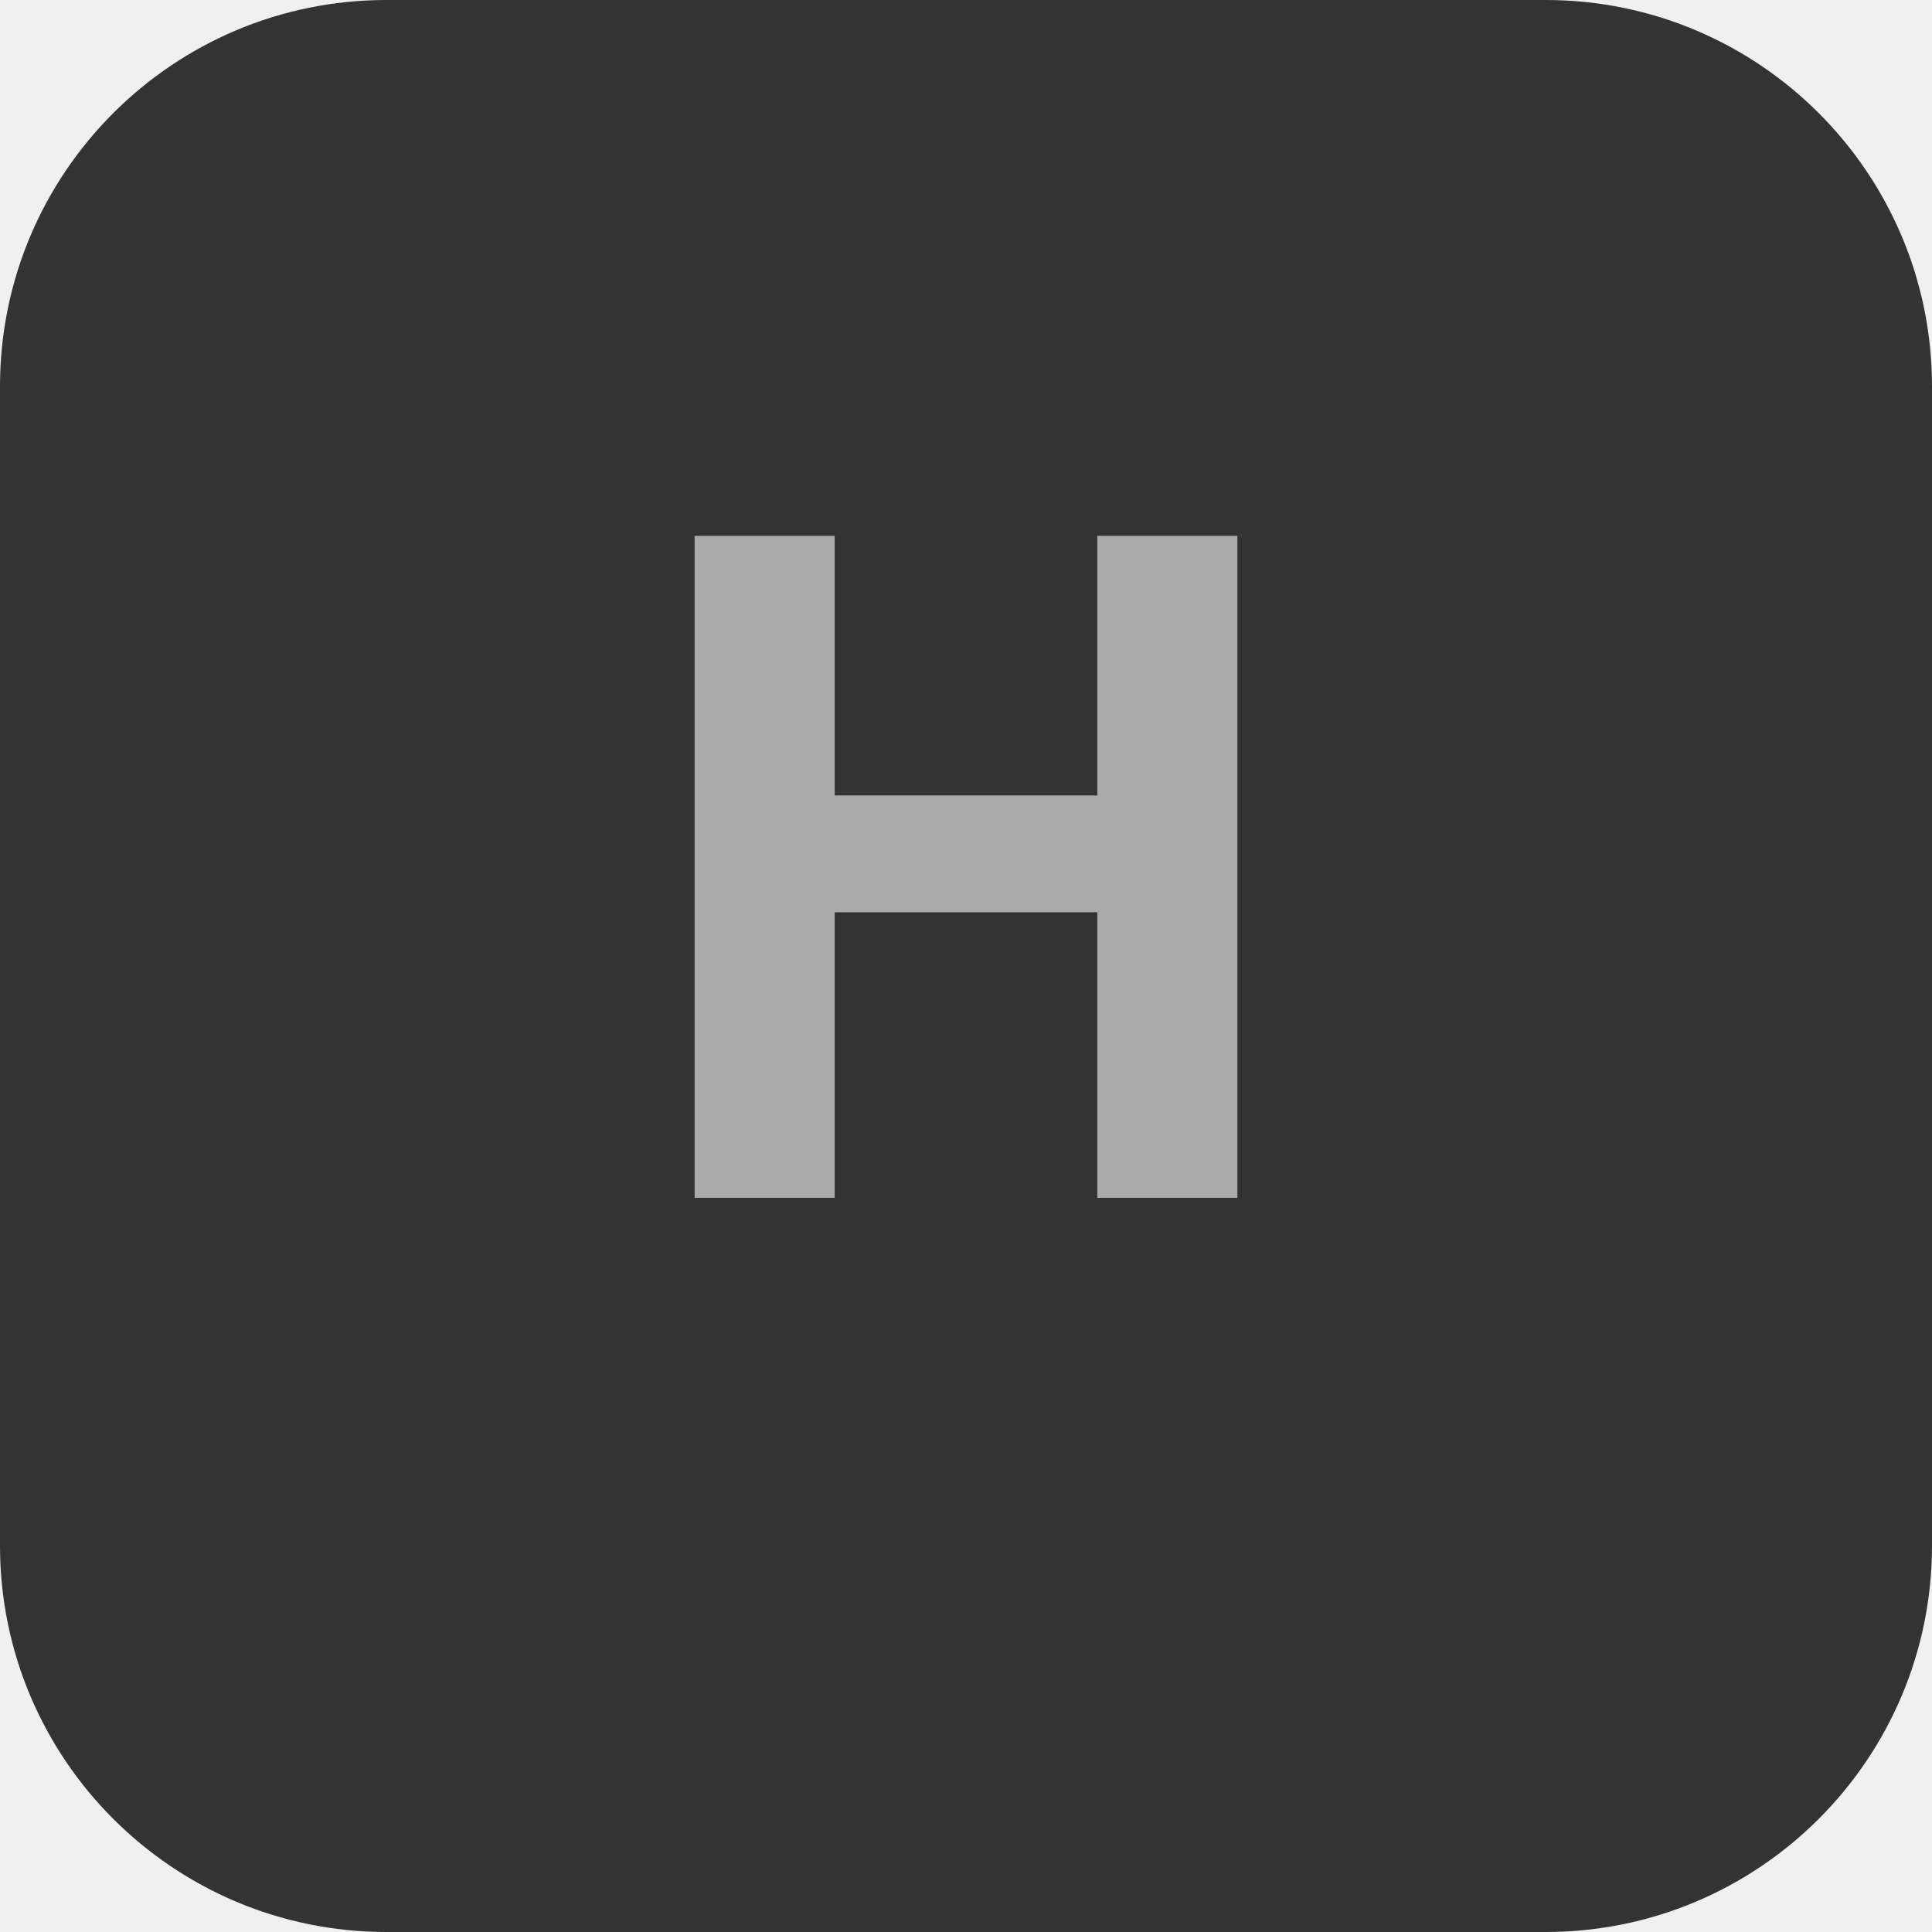
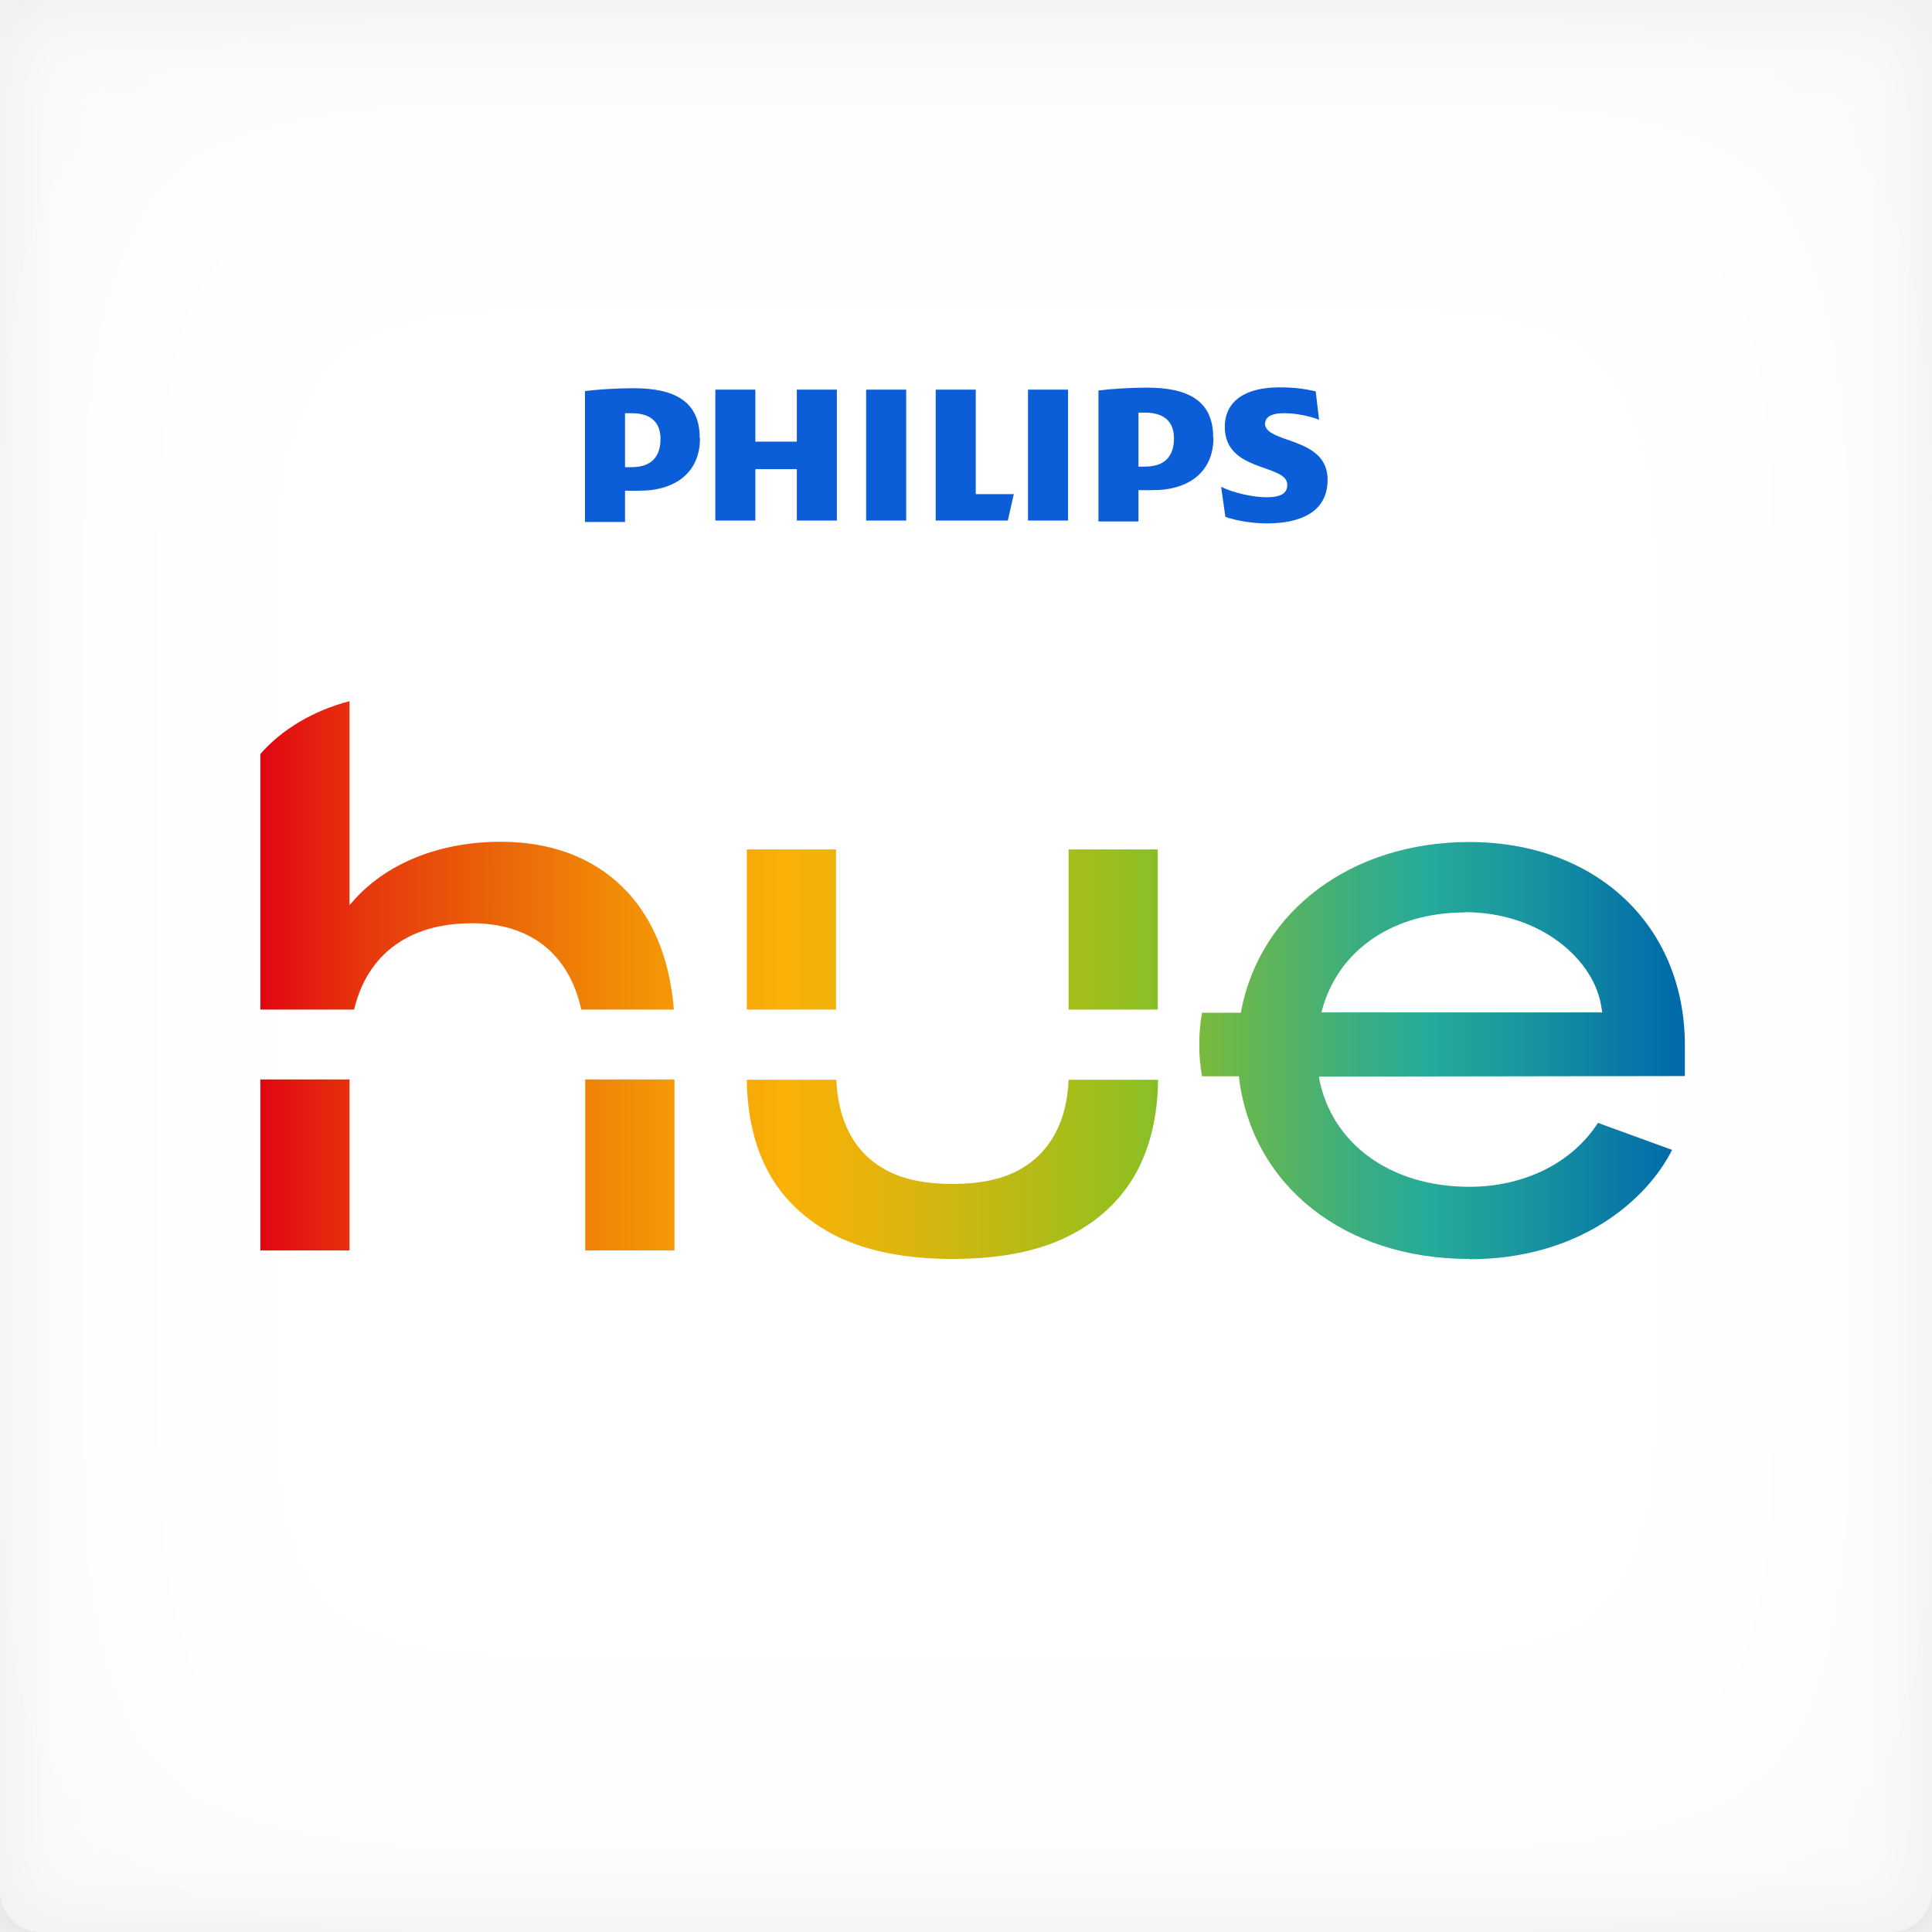
- <svg xmlns="http://www.w3.org/2000/svg" viewBox="0 0 100 100">
-   <rect width="100" height="100" rx="20" fill="#333" />
-   <text x="50" y="62" text-anchor="middle" font-family="system-ui,sans-serif" font-size="48" font-weight="600" fill="#aaa">H</text>
+ <svg xmlns="http://www.w3.org/2000/svg" width="78" height="78" viewBox="0 0 78 78" fill="none">
+   <g clip-path="url(#clip0_8796_1134)">
+     <mask id="mask0_8796_1134" style="mask-type:luminance" maskUnits="userSpaceOnUse" x="0" y="0" width="78" height="78">
+       <path d="M78 0H0V78H78V0Z" fill="white" />
+     </mask>
+     <g mask="url(#mask0_8796_1134)">
+       <g filter="url(#filter0_dii_8796_1134)">
+         <path d="M0 0H78V76.372C78 77.266 77.266 78 76.372 78H1.628C0.734 78 0 77.278 0 76.383V0Z" fill="white" />
+       </g>
+       <path fill-rule="evenodd" clip-rule="evenodd" d="M59.309 50.827C54.287 50.827 50.561 47.88 50.022 43.511V43.454H48.531C48.451 43.03 48.417 42.594 48.417 42.17C48.417 41.746 48.451 41.31 48.531 40.886H50.102V40.84C50.882 36.747 54.585 33.995 59.321 33.995C64.446 33.995 68.023 37.366 68.023 42.204V43.443L53.255 43.466V43.534C53.771 46.194 56.156 47.914 59.321 47.914C61.545 47.914 63.471 46.951 64.514 45.334L67.507 46.424C66.475 48.476 63.735 50.838 59.332 50.838L59.309 50.827ZM59.126 36.839C56.305 36.839 54.115 38.295 53.416 40.634L53.347 40.874H64.686L64.652 40.657C64.377 38.776 62.233 36.827 59.126 36.827V36.839ZM38.453 50.827C36.584 50.827 35.025 50.517 33.798 49.921C32.583 49.313 31.666 48.465 31.058 47.387C30.473 46.332 30.164 45.048 30.152 43.592H33.764C33.798 44.406 33.97 45.117 34.28 45.713C34.624 46.389 35.14 46.905 35.816 47.261C36.481 47.616 37.376 47.8 38.453 47.8C39.531 47.8 40.425 47.616 41.09 47.261C41.767 46.905 42.283 46.378 42.627 45.713C42.936 45.128 43.108 44.406 43.143 43.592H46.754C46.743 45.059 46.433 46.332 45.849 47.387C45.241 48.465 44.324 49.325 43.108 49.921C41.893 50.528 40.322 50.827 38.453 50.827ZM23.628 50.483V43.58H27.229V50.483H23.628ZM10.512 50.483V43.58H14.112V50.483H10.512ZM43.143 40.76V34.293H46.743V40.76H43.143ZM30.152 40.76V34.293H33.752V40.76H30.152ZM23.468 40.76C22.975 38.513 21.415 37.274 19.053 37.274C16.52 37.274 14.834 38.513 14.295 40.76H10.512V30.441C11.383 29.443 12.656 28.687 14.112 28.308V36.54L14.227 36.414C15.557 34.867 17.735 33.984 20.212 33.984C24.259 33.984 26.873 36.517 27.206 40.76H23.479H23.468Z" fill="url(#paint0_linear_8796_1134)" />
+       <path d="M26.667 17.726C26.667 17.061 26.289 16.682 25.497 16.682C25.417 16.682 25.326 16.682 25.234 16.682V18.861H25.497C26.334 18.861 26.667 18.402 26.667 17.714M28.261 17.691C28.261 19.044 27.309 19.812 25.807 19.812H25.234V21.074H23.617V15.788C24.167 15.719 24.947 15.673 25.578 15.673C27.229 15.673 28.249 16.201 28.249 17.68M47.397 17.703C47.397 17.038 47.018 16.659 46.227 16.659C46.147 16.659 46.055 16.659 45.963 16.659V18.838H46.227C47.064 18.838 47.397 18.379 47.397 17.691M48.99 17.668C48.99 19.021 48.039 19.789 46.537 19.789H45.963V21.051H44.347V15.765C44.897 15.696 45.677 15.65 46.307 15.65C47.97 15.65 48.979 16.178 48.979 17.657M51.077 17.107C51.077 16.82 51.364 16.682 51.822 16.682C52.327 16.682 52.877 16.797 53.255 16.946L53.118 15.799C52.694 15.708 52.327 15.639 51.639 15.639C50.332 15.639 49.449 16.155 49.449 17.233C49.449 19.09 51.971 18.712 51.971 19.572C51.971 19.904 51.731 20.076 51.134 20.076C50.607 20.076 49.793 19.904 49.3 19.652L49.472 20.867C49.953 21.039 50.618 21.131 51.146 21.131C52.487 21.131 53.599 20.684 53.599 19.365C53.599 17.599 51.066 17.932 51.066 17.084M43.12 15.731H41.503V21.016H43.12V15.731ZM36.585 15.731H34.968V21.016H36.585V15.731ZM39.394 19.95V15.731H37.777V21.016H40.689L40.93 19.95H39.382H39.394ZM33.787 15.731V21.016H32.17V18.941H30.496V21.016H28.88V15.731H30.496V17.829H32.17V15.731H33.787Z" fill="#0B5ED7" />
+     </g>
+   </g>
+   <defs>
+     <filter id="filter0_dii_8796_1134" x="-0.975" y="-0.731" width="79.95" height="80.681" filterUnits="userSpaceOnUse" color-interpolation-filters="sRGB">
+       <feFlood flood-opacity="0" result="BackgroundImageFix" />
+       <feColorMatrix in="SourceAlpha" type="matrix" values="0 0 0 0 0 0 0 0 0 0 0 0 0 0 0 0 0 0 127 0" result="hardAlpha" />
+       <feOffset dy="0.244" />
+       <feGaussianBlur stdDeviation="0.487" />
+       <feComposite in2="hardAlpha" operator="out" />
+       <feColorMatrix type="matrix" values="0 0 0 0 0 0 0 0 0 0 0 0 0 0 0 0 0 0 0.07 0" />
+       <feBlend mode="normal" in2="BackgroundImageFix" result="effect1_dropShadow_8796_1134" />
+       <feBlend mode="normal" in="SourceGraphic" in2="effect1_dropShadow_8796_1134" result="shape" />
+       <feColorMatrix in="SourceAlpha" type="matrix" values="0 0 0 0 0 0 0 0 0 0 0 0 0 0 0 0 0 0 127 0" result="hardAlpha" />
+       <feOffset dy="0.487" />
+       <feGaussianBlur stdDeviation="1.95" />
+       <feComposite in2="hardAlpha" operator="arithmetic" k2="-1" k3="1" />
+       <feColorMatrix type="matrix" values="0 0 0 0 0 0 0 0 0 0 0 0 0 0 0 0 0 0 0.04 0" />
+       <feBlend mode="normal" in2="shape" result="effect2_innerShadow_8796_1134" />
+       <feColorMatrix in="SourceAlpha" type="matrix" values="0 0 0 0 0 0 0 0 0 0 0 0 0 0 0 0 0 0 127 0" result="hardAlpha" />
+       <feOffset dy="1.95" />
+       <feGaussianBlur stdDeviation="11.7" />
+       <feComposite in2="hardAlpha" operator="arithmetic" k2="-1" k3="1" />
+       <feColorMatrix type="matrix" values="0 0 0 0 0 0 0 0 0 0 0 0 0 0 0 0 0 0 0.02 0" />
+       <feBlend mode="normal" in2="effect2_innerShadow_8796_1134" result="effect3_innerShadow_8796_1134" />
+     </filter>
+     <linearGradient id="paint0_linear_8796_1134" x1="10.512" y1="39.567" x2="68.011" y2="39.567" gradientUnits="userSpaceOnUse">
+       <stop stop-color="#E20613" />
+       <stop offset="0.07" stop-color="#E6350D" />
+       <stop offset="0.14" stop-color="#E95809" />
+       <stop offset="0.17" stop-color="#EB6608" />
+       <stop offset="0.25" stop-color="#F18B07" />
+       <stop offset="0.33" stop-color="#F7A607" />
+       <stop offset="0.37" stop-color="#F9B107" />
+       <stop offset="0.42" stop-color="#EAB30A" />
+       <stop offset="0.51" stop-color="#C4B813" />
+       <stop offset="0.61" stop-color="#93C01F" />
+       <stop offset="0.67" stop-color="#73B942" />
+       <stop offset="0.77" stop-color="#3BAE81" />
+       <stop offset="0.82" stop-color="#26AA9A" />
+       <stop offset="0.88" stop-color="#1B989E" />
+       <stop offset="0.99" stop-color="#016CA9" />
+       <stop offset="1" stop-color="#006AAA" />
+     </linearGradient>
+     <clipPath id="clip0_8796_1134">
+       <rect width="78" height="78" fill="white" />
+     </clipPath>
+   </defs>
</svg>
